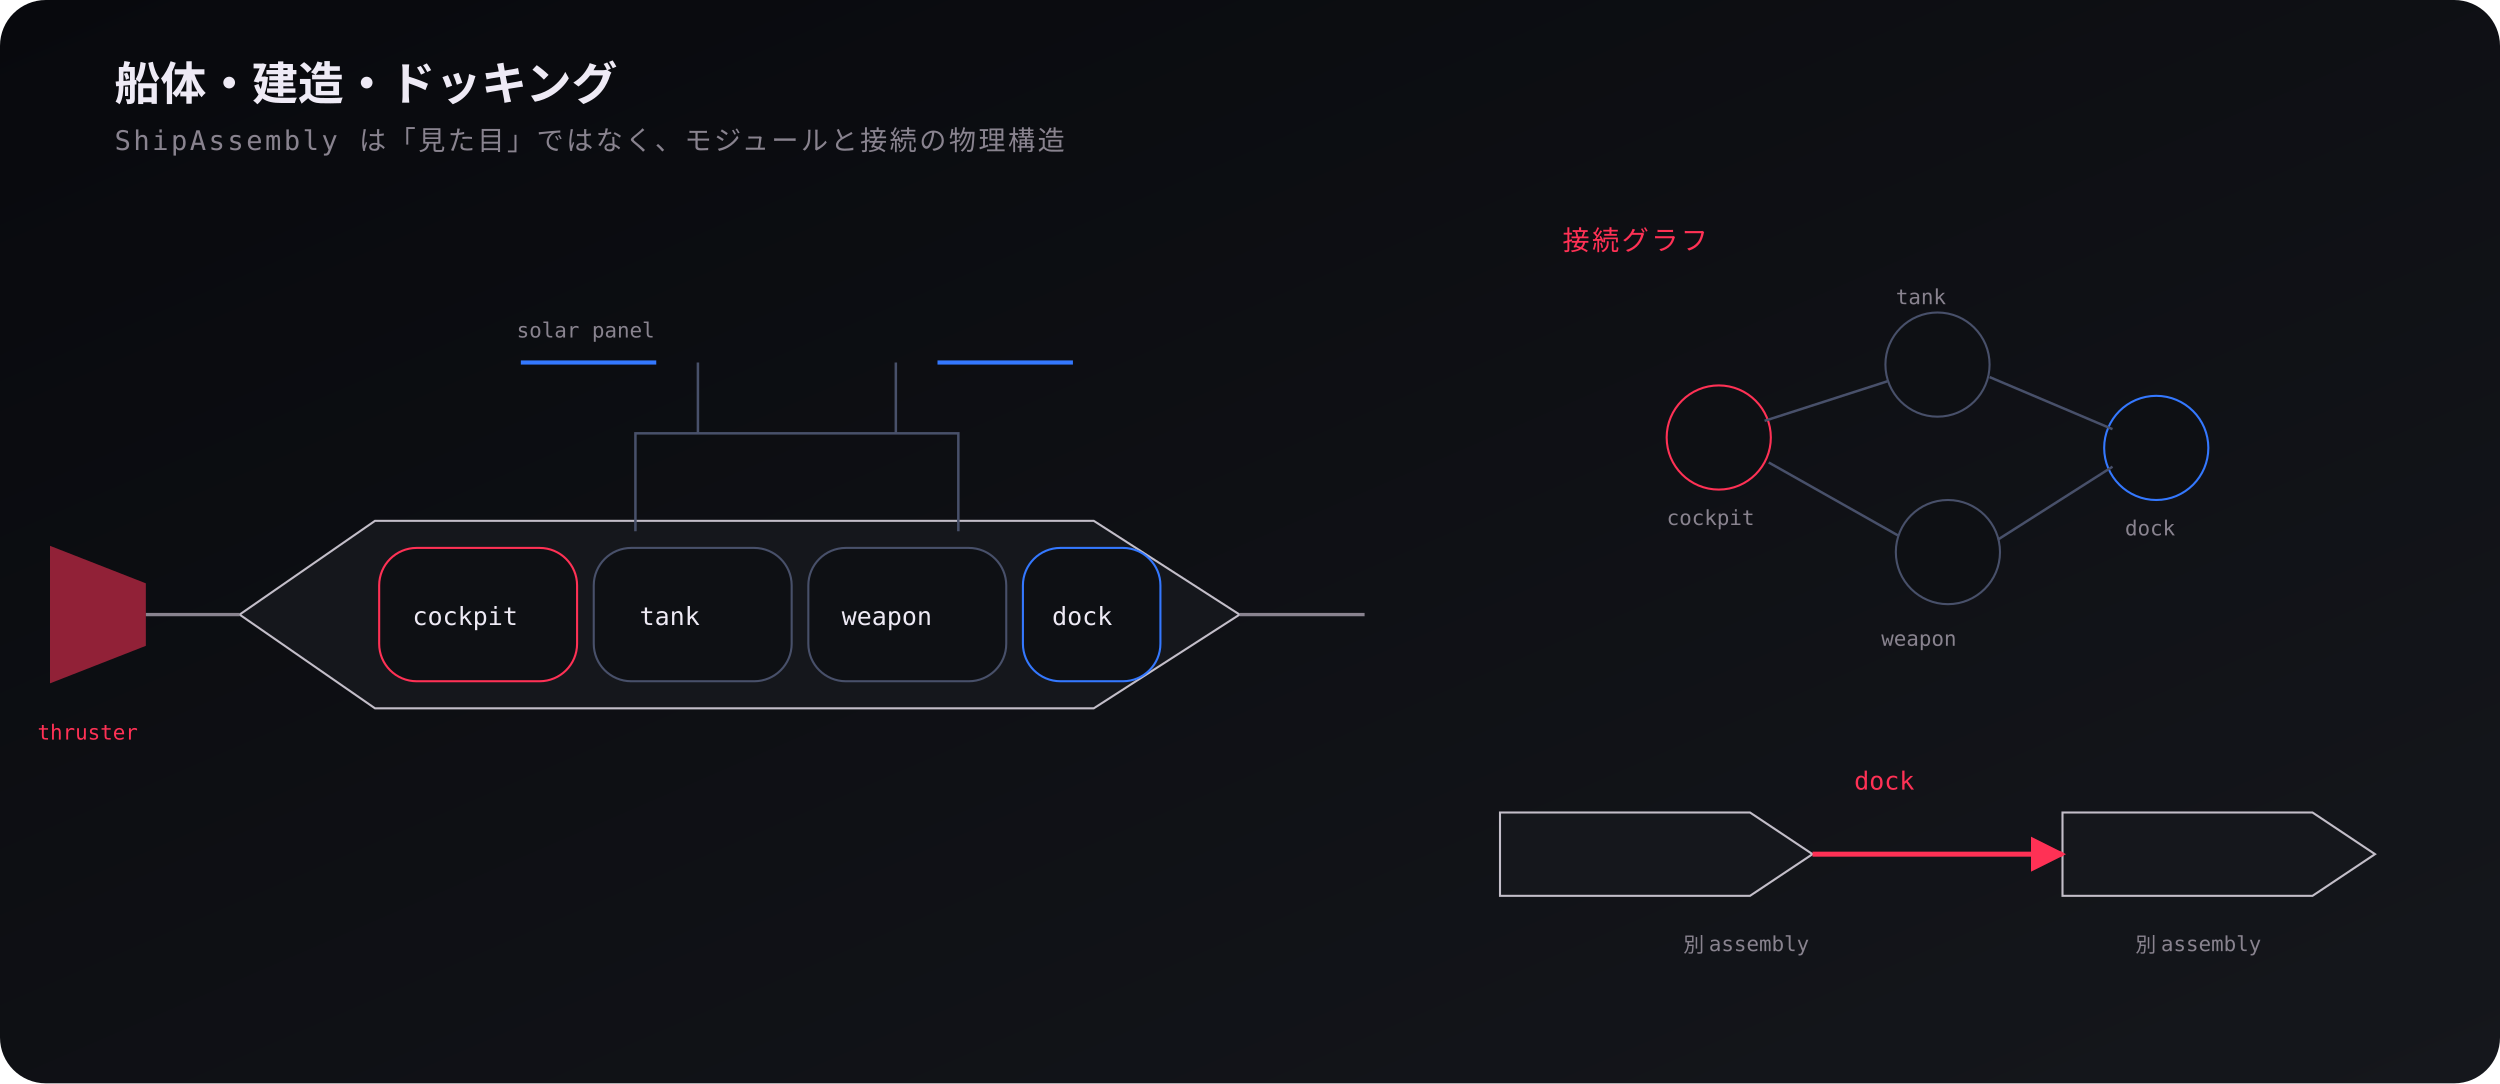
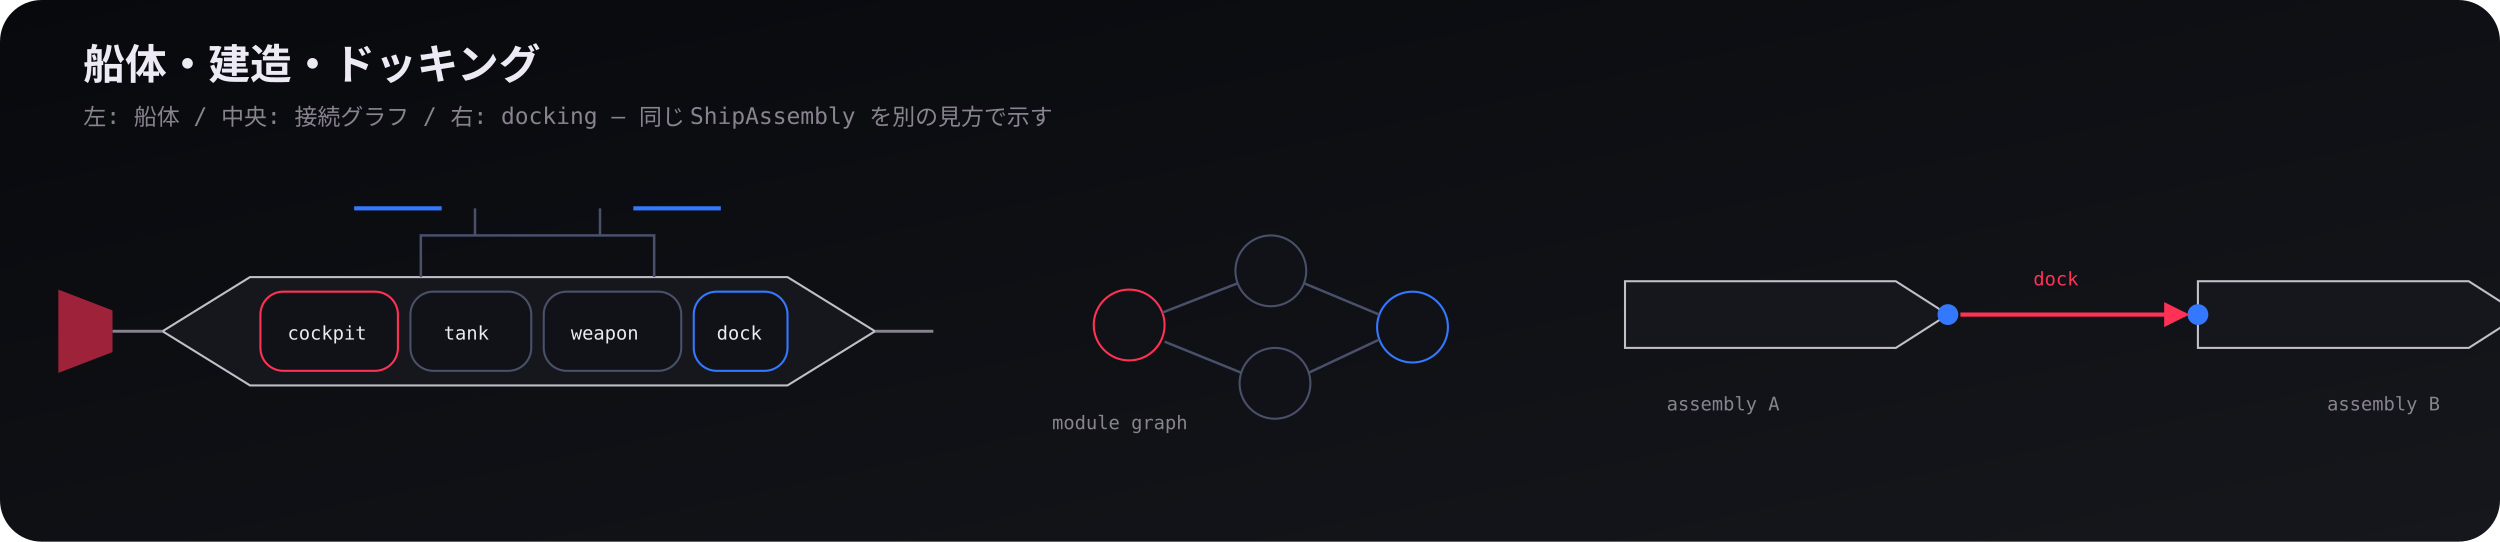
- <svg xmlns="http://www.w3.org/2000/svg" width="1200" height="520" viewBox="0 0 1200 520" role="img">
+ <svg xmlns="http://www.w3.org/2000/svg" width="1200" height="260" viewBox="0 0 1200 260" role="img">
  <defs>
    <style>
.m{font-family:ui-monospace,SFMono-Regular,Menlo,Consolas,"Yu Gothic",monospace}.s{font-family:system-ui,-apple-system,"Hiragino Sans","Yu Gothic",sans-serif}
- .t{fill:#eeeaf5}.b{fill:#c3bec9}.d{fill:#89838f}.a{fill:#ff3155}.an{fill:#ff6b82}.sig{fill:#3478ff}
- .stroke{fill:none;stroke:#89838f;stroke-width:1.6}.soft{fill:none;stroke:#48506a;stroke-width:1.2}.accent{fill:none;stroke:#ff3155;stroke-width:2.4}.blue{fill:none;stroke:#3478ff;stroke-width:2}.dash{stroke-dasharray:8 8}
- .h{font-size:22px;font-weight:700}.k{font-size:13px;letter-spacing:1.2px}.v{font-size:16px;font-weight:650}.sm{font-size:12px}.xs{font-size:10px}
+ .t{fill:#eeeaf5}.b{fill:#c3bec9}.d{fill:#89838f}.a{fill:#ff3155}.u{fill:#3478ff}
+ .g{fill:none;stroke:#48506a;stroke-width:1.2}.w{fill:none;stroke:#89838f;stroke-width:1.4}.r{fill:none;stroke:#ff3155;stroke-width:2}.bl{fill:none;stroke:#3478ff;stroke-width:2}.dash{stroke-dasharray:6 6}
+ .h{font-size:20px;font-weight:700}.v{font-size:14px;font-weight:650}.sm{font-size:11px}.xs{font-size:9px}
</style>
    <linearGradient id="bg" x1="0" y1="0" x2="1" y2="1">
      <stop stop-color="#08090d" />
      <stop offset="1" stop-color="#15171c" />
    </linearGradient>
-     <radialGradient id="earth" cx=".35" cy=".28" r=".8">
-       <stop stop-color="#d6d6d0" />
-       <stop offset=".55" stop-color="#48506a" />
-       <stop offset="1" stop-color="#161a20" />
+     <radialGradient id="earth" cx=".34" cy=".28" r=".82">
+       <stop stop-color="#d8d9dc" />
+       <stop offset=".5" stop-color="#536178" />
+       <stop offset="1" stop-color="#171a20" />
    </radialGradient>
-     <radialGradient id="sun" cx=".35" cy=".35" r=".8">
-       <stop stop-color="#fff1f4" />
-       <stop offset=".28" stop-color="#ff6b82" />
-       <stop offset="1" stop-color="#ff3155" />
-     </radialGradient>
-     <filter id="glow">
-       <feGaussianBlur stdDeviation="5" result="b" />
-       <feMerge>
-         <feMergeNode in="b" />
-         <feMergeNode in="SourceGraphic" />
-       </feMerge>
-     </filter>
-     <marker id="ra" viewBox="0 0 10 10" refX="9" refY="5" markerWidth="7" markerHeight="7" orient="auto">
+     <marker id="ra" viewBox="0 0 10 10" refX="8.5" refY="5" markerWidth="6" markerHeight="6" orient="auto">
      <path d="M0 0L10 5 0 10Z" fill="#ff3155" />
    </marker>
-     <marker id="ba" viewBox="0 0 10 10" refX="9" refY="5" markerWidth="7" markerHeight="7" orient="auto">
+     <marker id="ba" viewBox="0 0 10 10" refX="8.5" refY="5" markerWidth="6" markerHeight="6" orient="auto">
      <path d="M0 0L10 5 0 10Z" fill="#3478ff" />
    </marker>
  </defs>
-   <rect width="1200" height="520" rx="22" fill="url(#bg)" />
-   <text x="55" y="48" class="m t h">船体・建造・ドッキング</text>
-   <text x="55" y="72" class="m d k">ShipAssembly は「見た目」ではなく、モジュールと接続の物理構造</text>
-   <g transform="translate(70 150)">
-     <path d="M45 145L110 100H455L525 145L455 190H110Z" fill="#15171c" stroke="#c3bec9" />
-     <path d="M45 145L0 145M525 145H585" class="stroke" />
-     <rect x="112" y="113" width="95" height="64" rx="18" fill="#0e1014" stroke="#ff3155" />
-     <text x="128" y="150" class="m t sm">cockpit</text>
-     <rect x="215" y="113" width="95" height="64" rx="18" fill="#0e1014" stroke="#48506a" />
-     <text x="237" y="150" class="m t sm">tank</text>
-     <rect x="318" y="113" width="95" height="64" rx="18" fill="#0e1014" stroke="#48506a" />
-     <text x="334" y="150" class="m t sm">weapon</text>
-     <rect x="421" y="113" width="66" height="64" rx="18" fill="#0e1014" stroke="#3478ff" />
-     <text x="435" y="150" class="m t sm">dock</text>
-     <path d="M235 105V58H390V105M265 58V24M360 58V24" class="soft" />
-     <path d="M245 24H180M380 24H445" class="blue" />
-     <text x="178" y="12" class="m d xs">solar panel</text>
-     <path d="M0 130L-46 112V178L0 160Z" fill="#ff3155" opacity=".55" />
-     <text x="-52" y="205" class="m a xs">thruster</text>
+   <rect width="1200" height="260" rx="20" fill="url(#bg)" />
+   <text x="40" y="38" class="m t h">船体・建造・ドッキング</text>
+   <text x="40" y="60" class="m d sm">左: 船体 / 中央: 接続グラフ / 右: docking — 同じ ShipAssembly を別の見方で示す</text>
+   <g transform="translate(48 105)">
+     <path d="M30 54L72 28H330L372 54L330 80H72Z" fill="#15171c" stroke="#c3bec9" />
+     <path d="M30 54H6M372 54h28" class="w" />
+     <rect x="77" y="35" width="66" height="38" rx="11" fill="#101217" stroke="#ff3155" />
+     <text x="90" y="58" class="m t xs">cockpit</text>
+     <rect x="149" y="35" width="58" height="38" rx="11" fill="#101217" stroke="#48506a" />
+     <text x="165" y="58" class="m t xs">tank</text>
+     <rect x="213" y="35" width="66" height="38" rx="11" fill="#101217" stroke="#48506a" />
+     <text x="226" y="58" class="m t xs">weapon</text>
+     <rect x="285" y="35" width="45" height="38" rx="11" fill="#101217" stroke="#3478ff" />
+     <text x="296" y="58" class="m t xs">dock</text>
+     <path d="M6 44L-20 34V74L6 64Z" fill="#ff3155" opacity=".6" />
+     <path d="M154 28V8H266V28M180 8V-5M240 8V-5" class="g" />
+     <path d="M164-5h-42M256-5h42" class="bl" />
  </g>
-   <g transform="translate(750 120)">
-     <text x="0" y="0" class="m a k">接続グラフ</text>
-     <circle cx="75" cy="90" r="25" fill="#0e1014" stroke="#ff3155" />
-     <circle cx="180" cy="55" r="25" fill="#0e1014" stroke="#48506a" />
-     <circle cx="185" cy="145" r="25" fill="#0e1014" stroke="#48506a" />
-     <circle cx="285" cy="95" r="25" fill="#0e1014" stroke="#3478ff" />
-     <path d="M97 82L156 63M99 102L161 137M205 61L264 86M209 139L264 104" class="soft" />
-     <text x="50" y="132" class="m d xs">cockpit</text>
-     <text x="160" y="26" class="m d xs">tank</text>
-     <text x="153" y="190" class="m d xs">weapon</text>
-     <text x="270" y="137" class="m d xs">dock</text>
+   <g transform="translate(500 102)">
+     <circle cx="42" cy="54" r="17" fill="#101217" stroke="#ff3155" />
+     <circle cx="110" cy="28" r="17" fill="#101217" stroke="#48506a" />
+     <circle cx="112" cy="82" r="17" fill="#101217" stroke="#48506a" />
+     <circle cx="178" cy="55" r="17" fill="#101217" stroke="#3478ff" />
+     <path d="M58 48L94 34M59 62L96 77M126 34L162 49M128 77L162 61" class="g" />
+     <text x="5" y="104" class="m d xs">module graph</text>
  </g>
-   <g transform="translate(720 365)">
-     <path d="M0 25H120L150 45L120 65H0Z" fill="#15171c" stroke="#c3bec9" />
-     <path d="M270 25H390L420 45L390 65H270Z" fill="#15171c" stroke="#c3bec9" />
-     <path d="M150 45H270" class="accent" marker-end="url(#ra)" />
-     <text x="88" y="92" class="m d xs">別 assembly</text>
-     <text x="305" y="92" class="m d xs">別 assembly</text>
-     <text x="170" y="14" class="m a sm">dock</text>
+   <g transform="translate(780 115)">
+     <path d="M0 20H130L155 36L130 52H0Z" fill="#15171c" stroke="#c3bec9" />
+     <path d="M275 20H405L430 36L405 52H275Z" fill="#15171c" stroke="#c3bec9" />
+     <circle cx="155" cy="36" r="5" fill="#3478ff" />
+     <circle cx="275" cy="36" r="5" fill="#3478ff" />
+     <path d="M161 36H269" class="r" marker-end="url(#ra)" />
+     <text x="196" y="22" class="m a xs">dock</text>
+     <text x="20" y="82" class="m d xs">assembly A</text>
+     <text x="337" y="82" class="m d xs">assembly B</text>
  </g>
</svg>
